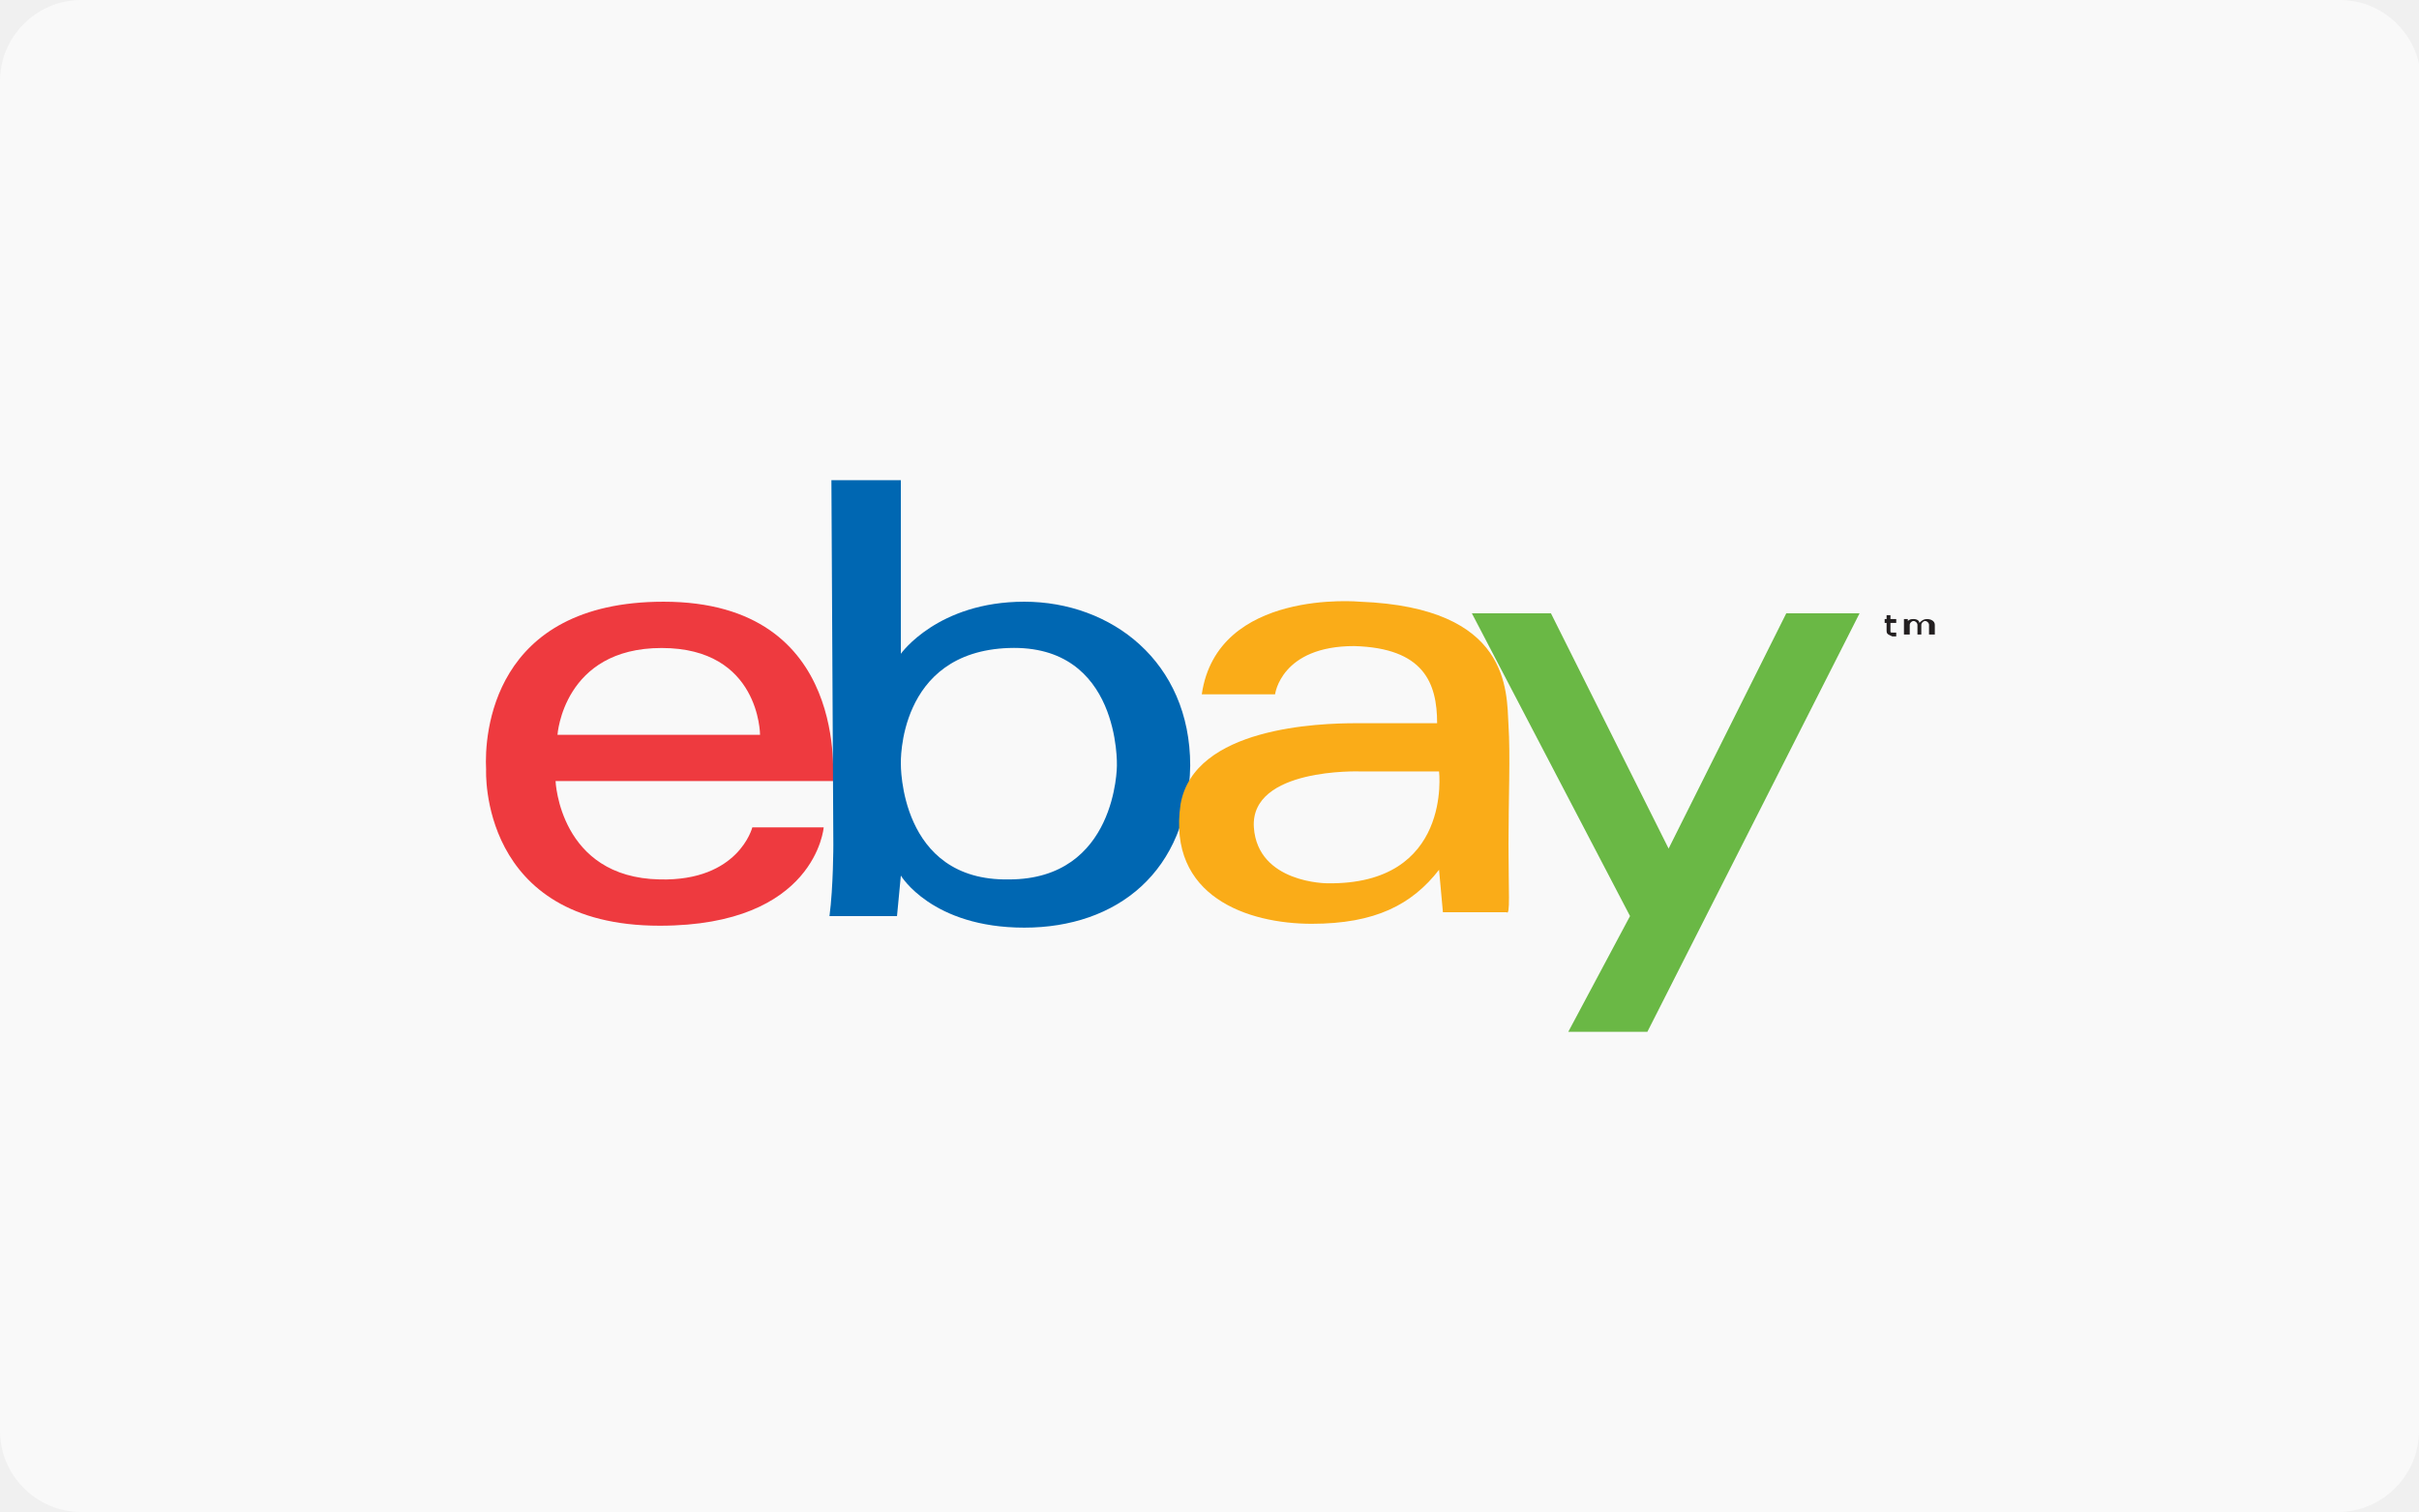
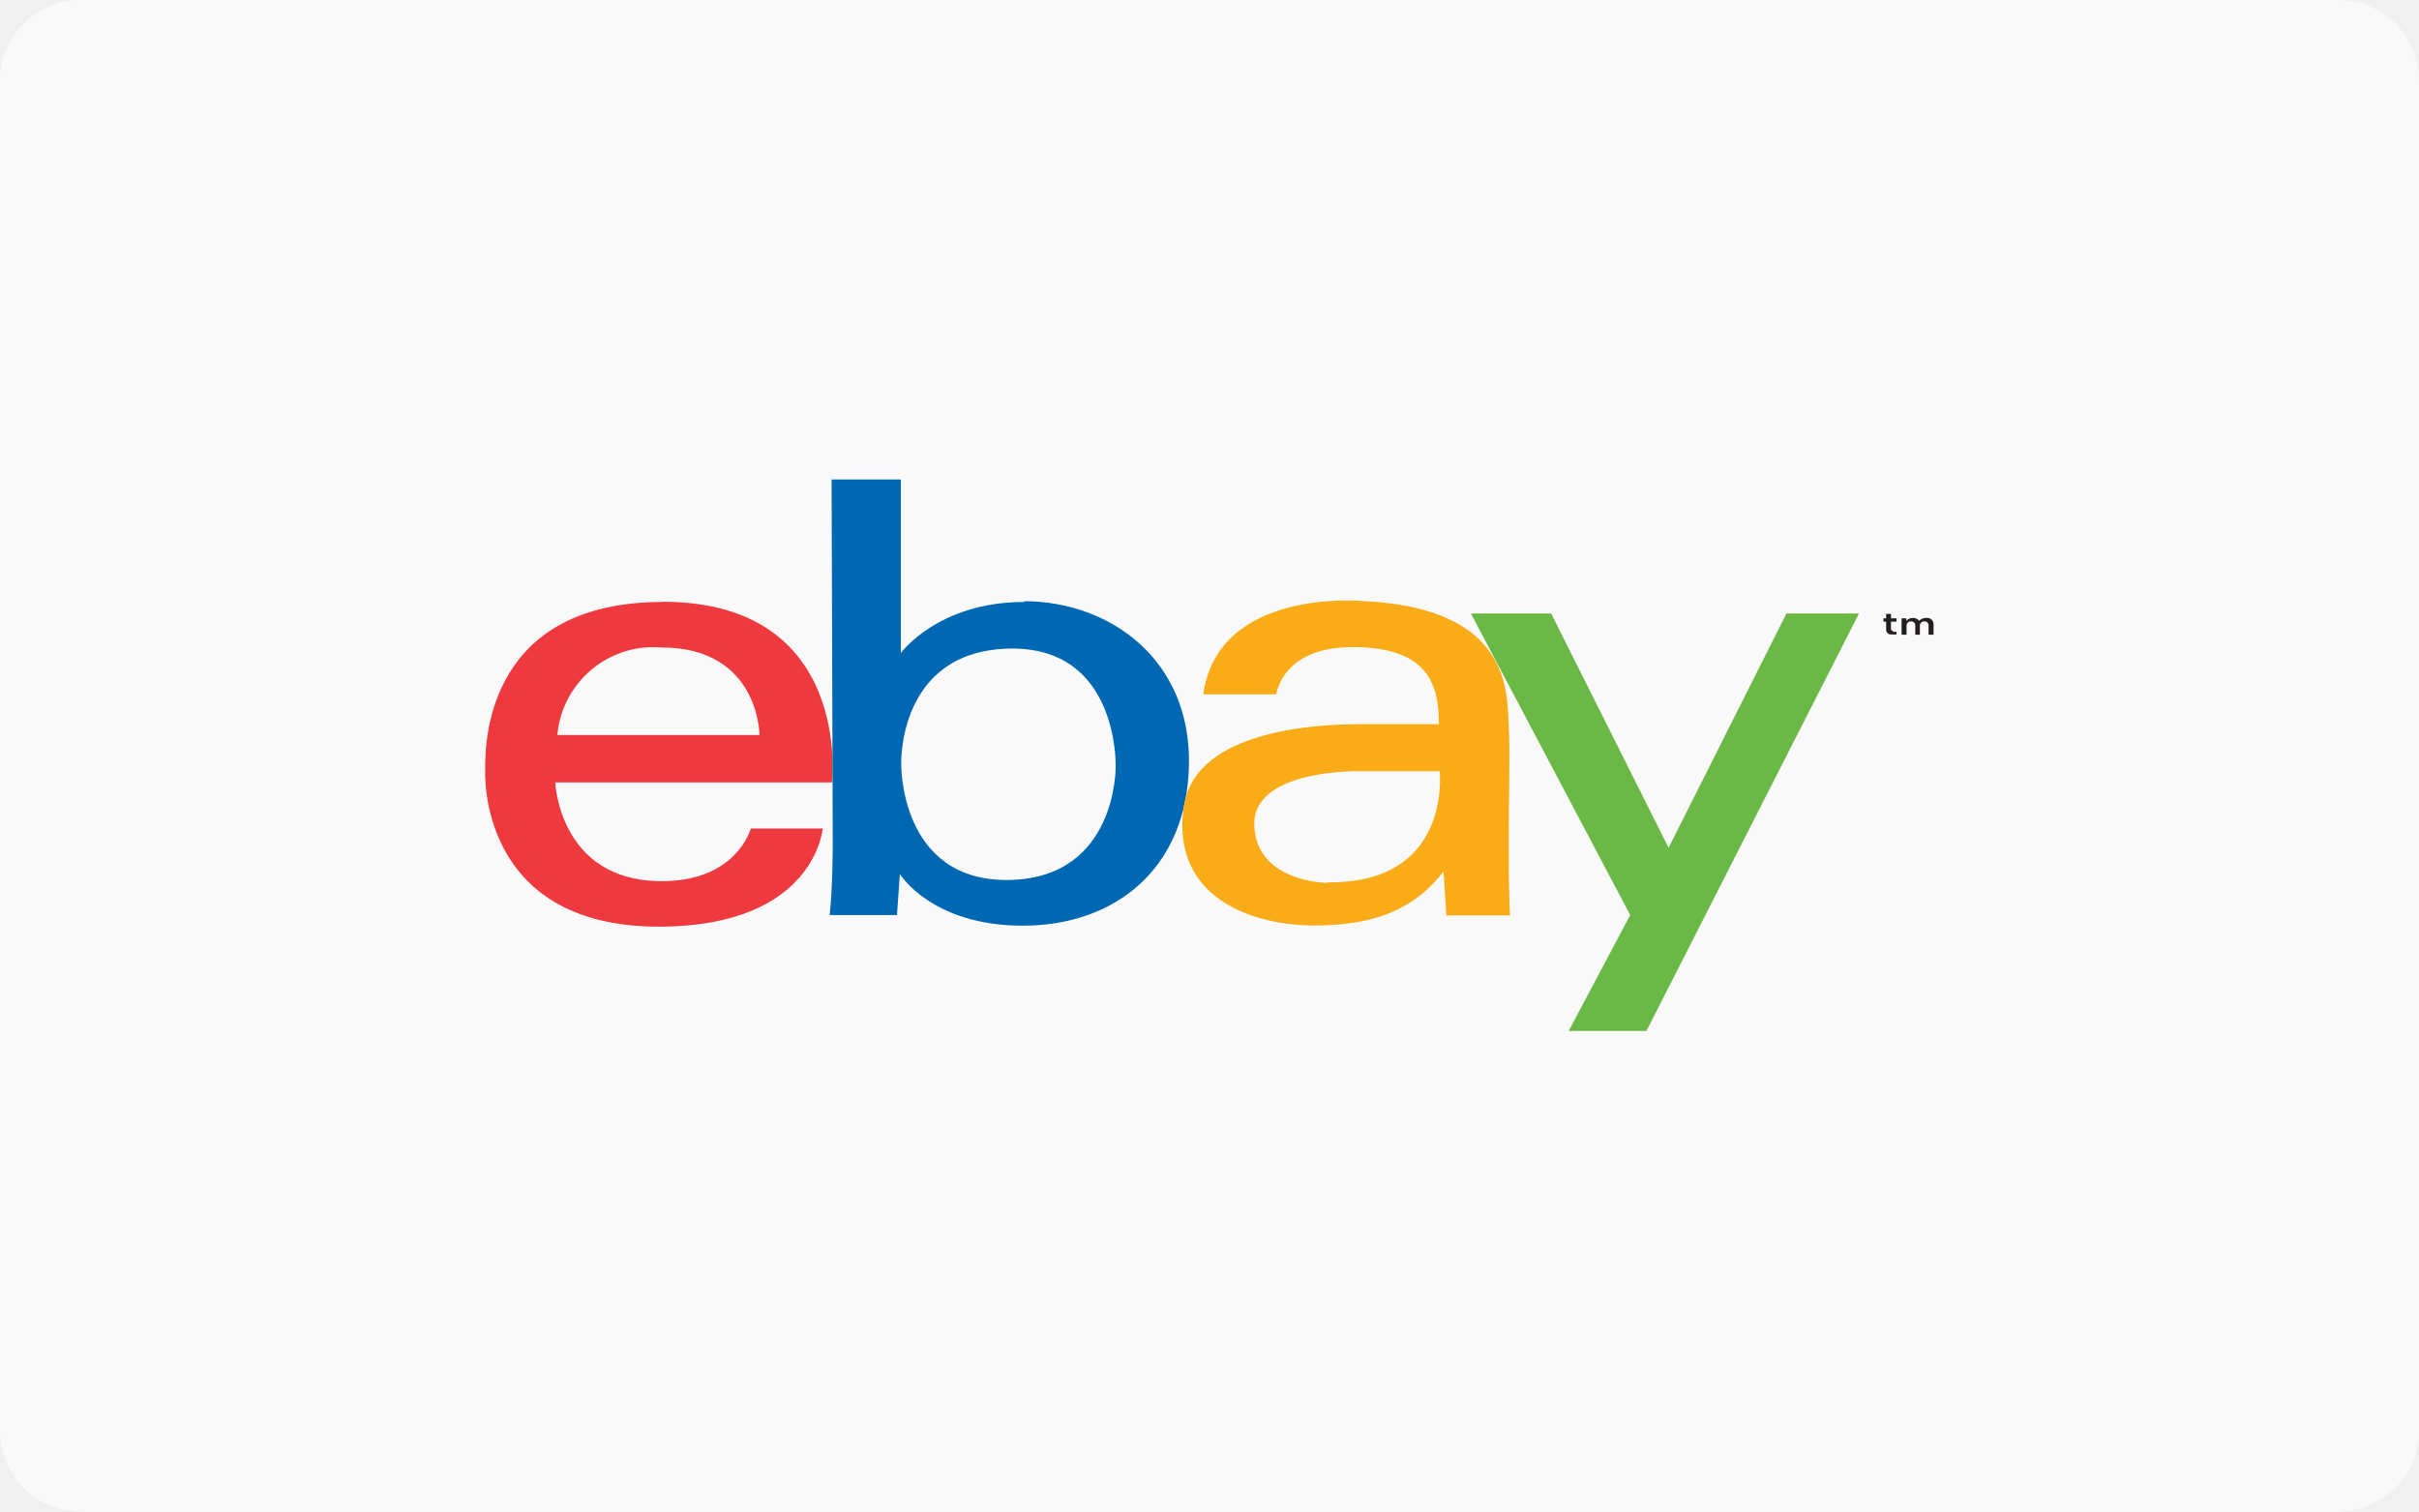
- <svg xmlns="http://www.w3.org/2000/svg" xmlns:xlink="http://www.w3.org/1999/xlink" version="1.1" id="Layer_1" x="0px" y="0px" viewBox="0 0 125.4 78.4" style="enable-background:new 0 0 125.4 78.4;" xml:space="preserve">
-   <style type="text/css">
- 	.st0{clip-path:url(#SVGID_2_);}
- 	.st1{clip-path:url(#SVGID_4_);fill:#F9F9F9;}
- 	.st2{clip-path:url(#SVGID_4_);fill:#FFFFFF;}
- 	.st3{clip-path:url(#SVGID_4_);fill:#C5C7C9;}
- 	.st4{clip-path:url(#SVGID_4_);fill:#231F20;}
- 	.st5{clip-path:url(#SVGID_4_);fill:#A6A8AB;}
- 	.st6{clip-path:url(#SVGID_4_);fill:#FFC10E;}
- 	.st7{clip-path:url(#SVGID_4_);fill:#A30046;}
- 	.st8{clip-path:url(#SVGID_6_);}
- 	.st9{clip-path:url(#SVGID_8_);fill:#178FDB;}
- 	.st10{clip-path:url(#SVGID_8_);fill:#FFFFFF;}
- 	.st11{clip-path:url(#SVGID_10_);}
- 	.st12{clip-path:url(#SVGID_12_);fill:#F9F9F9;}
- 	.st13{clip-path:url(#SVGID_12_);}
- 	.st14{clip-path:url(#SVGID_14_);}
- 	.st15{clip-path:url(#SVGID_16_);fill:#F9F9F9;}
- 	.st16{clip-path:url(#SVGID_16_);fill:#ED1C2E;}
- 	.st17{clip-path:url(#SVGID_16_);fill:#FCB131;}
- 	.st18{clip-path:url(#SVGID_18_);}
- 	.st19{clip-path:url(#SVGID_20_);fill:#F9F9F9;}
- 	.st20{clip-path:url(#SVGID_20_);fill:#0066B2;}
- 	.st21{clip-path:url(#SVGID_20_);fill:#F9A533;}
- 	.st22{clip-path:url(#SVGID_22_);}
- 	.st23{clip-path:url(#SVGID_24_);fill:#F9F9F9;}
- 	.st24{clip-path:url(#SVGID_24_);fill:#FFFFFF;}
- 	.st25{clip-path:url(#SVGID_24_);fill:#0078A9;}
- 	.st26{clip-path:url(#SVGID_26_);}
- 	.st27{clip-path:url(#SVGID_28_);fill:#F9F9F9;}
- 	.st28{clip-path:url(#SVGID_28_);fill-rule:evenodd;clip-rule:evenodd;fill:#231F20;}
- 	.st29{clip-path:url(#SVGID_30_);}
- 	.st30{clip-path:url(#SVGID_32_);fill:#F9F9F9;}
- 	.st31{clip-path:url(#SVGID_32_);fill:#EE3A3F;}
- 	.st32{clip-path:url(#SVGID_32_);fill:#0067B2;}
- 	.st33{clip-path:url(#SVGID_32_);fill:#FAAC18;}
- 	.st34{clip-path:url(#SVGID_32_);fill:#6AB845;}
- 	.st35{clip-path:url(#SVGID_32_);fill:#231F20;}
- 	.st36{clip-path:url(#SVGID_34_);}
- 	.st37{clip-path:url(#SVGID_36_);fill:#F9F9F9;}
- 	.st38{clip-path:url(#SVGID_36_);fill:#00A551;}
- 	.st39{clip-path:url(#SVGID_36_);fill:#0071BB;}
- 	.st40{clip-path:url(#SVGID_36_);fill:#FFFFFF;}
- 	.st41{clip-path:url(#SVGID_36_);fill:#EC1C24;}
- 	.st42{clip-path:url(#SVGID_38_);}
- 	.st43{clip-path:url(#SVGID_40_);fill:#F9F9F9;}
- 	.st44{clip-path:url(#SVGID_40_);fill-rule:evenodd;clip-rule:evenodd;fill:#008060;}
- 	.st45{clip-path:url(#SVGID_42_);}
- 	.st46{clip-path:url(#SVGID_44_);fill:#F9F9F9;}
- 	.st47{clip-path:url(#SVGID_44_);fill:#203C73;}
- 	.st48{clip-path:url(#SVGID_46_);}
- 	.st49{clip-path:url(#SVGID_48_);fill:#F9F9F9;}
- 	.st50{clip-path:url(#SVGID_48_);fill-rule:evenodd;clip-rule:evenodd;fill:#FF9900;}
- 	.st51{clip-path:url(#SVGID_48_);fill-rule:evenodd;clip-rule:evenodd;}
- 	.st52{clip-path:url(#SVGID_50_);}
- 	.st53{clip-path:url(#SVGID_52_);fill:#F9F9F9;}
- 	.st54{clip-path:url(#SVGID_52_);fill-rule:evenodd;clip-rule:evenodd;fill:#FAA929;}
- 	.st55{clip-path:url(#SVGID_52_);fill-rule:evenodd;clip-rule:evenodd;fill:#045EA0;}
- 	.st56{clip-path:url(#SVGID_54_);}
- 	.st57{clip-path:url(#SVGID_56_);fill:#F9F9F9;}
- 	.st58{clip-path:url(#SVGID_56_);fill-rule:evenodd;clip-rule:evenodd;fill:#121212;}
- 	.st59{clip-path:url(#SVGID_58_);}
- 	.st60{clip-path:url(#SVGID_60_);fill:#F9F9F9;}
- 	.st61{clip-path:url(#SVGID_60_);fill:#336699;}
- 	.st62{clip-path:url(#SVGID_60_);fill:#003366;}
- 	.st63{clip-path:url(#SVGID_62_);}
- 	.st64{clip-path:url(#SVGID_64_);fill:#F9F9F9;}
- 	.st65{clip-path:url(#SVGID_64_);fill:#007CC3;}
- 	.st66{clip-path:url(#SVGID_64_);fill:#009DDD;}
- 	.st67{clip-path:url(#SVGID_64_);fill:#FFFFFF;}
- 	.st68{clip-path:url(#SVGID_66_);}
- 	.st69{clip-path:url(#SVGID_68_);fill:#F9F9F9;}
- 	.st70{clip-path:url(#SVGID_68_);fill:#EC1C2E;}
- 	.st71{clip-path:url(#SVGID_68_);fill:#0084C4;}
- 	.st72{clip-path:url(#SVGID_68_);fill:#FFFFFF;}
- 	.st73{clip-path:url(#SVGID_68_);fill:none;stroke:#FFFFFF;stroke-width:0.215;}
- 	.st74{clip-path:url(#SVGID_70_);}
- 	.st75{clip-path:url(#SVGID_72_);fill:#F9F9F9;}
- 	.st76{clip-path:url(#SVGID_72_);fill-rule:evenodd;clip-rule:evenodd;fill:#FBB231;}
- 	.st77{clip-path:url(#SVGID_72_);fill-rule:evenodd;clip-rule:evenodd;fill:#EC1C2E;}
- 	.st78{clip-path:url(#SVGID_72_);fill-rule:evenodd;clip-rule:evenodd;fill:#FFFFFF;}
- 	.st79{clip-path:url(#SVGID_72_);fill:none;stroke:#FFFFFF;stroke-width:0.216;stroke-miterlimit:2.613;}
- 	.st80{clip-path:url(#SVGID_74_);}
- 	.st81{clip-path:url(#SVGID_76_);fill:#F9F9F9;}
- 	.st82{clip-path:url(#SVGID_76_);fill:#0066B2;}
- 	.st83{clip-path:url(#SVGID_76_);fill:#F9A533;}
- 	.st84{clip-path:url(#SVGID_78_);}
- 	.st85{clip-path:url(#SVGID_80_);fill:#0078A9;}
- 	.st86{clip-path:url(#SVGID_80_);fill:#FFFFFF;}
- 	.st87{clip-path:url(#SVGID_82_);}
- 	.st88{clip-path:url(#SVGID_84_);fill:#008060;}
- 	.st89{clip-path:url(#SVGID_84_);fill-rule:evenodd;clip-rule:evenodd;fill:#FFFFFF;}
- 	.st90{clip-path:url(#SVGID_86_);}
- 	.st91{clip-path:url(#SVGID_88_);fill:#203C73;}
- 	.st92{clip-path:url(#SVGID_88_);fill:#FFFFFF;}
- 	.st93{clip-path:url(#SVGID_90_);}
- 	.st94{clip-path:url(#SVGID_92_);fill:#1C3663;}
- 	.st95{clip-path:url(#SVGID_92_);fill:#FFFFFF;}
- 	.st96{clip-path:url(#SVGID_94_);}
- 	.st97{clip-path:url(#SVGID_96_);fill:#13457C;}
- 	.st98{clip-path:url(#SVGID_96_);fill:#007CC3;}
- 	.st99{clip-path:url(#SVGID_96_);fill:#009DDD;}
- 	.st100{clip-path:url(#SVGID_96_);fill:#FFFFFF;}
- 	.st101{clip-path:url(#SVGID_98_);}
- 	.st102{clip-path:url(#SVGID_100_);fill:#13457C;}
- 	.st103{clip-path:url(#SVGID_100_);fill:#ED1C2E;}
- 	.st104{clip-path:url(#SVGID_100_);fill:#FCB131;}
- 	.st105{clip-path:url(#SVGID_102_);}
- 	.st106{clip-path:url(#SVGID_104_);fill:#1D1E1E;}
- 	.st107{clip-path:url(#SVGID_104_);fill:#EE3A3F;}
- 	.st108{clip-path:url(#SVGID_104_);fill:#0067B2;}
- 	.st109{clip-path:url(#SVGID_104_);fill:#FAAC18;}
- 	.st110{clip-path:url(#SVGID_104_);fill:#6AB845;}
- 	.st111{clip-path:url(#SVGID_104_);fill:#231F20;}
- 	.st112{clip-path:url(#SVGID_106_);}
- 	.st113{clip-path:url(#SVGID_108_);fill:#121212;}
- 	.st114{clip-path:url(#SVGID_108_);fill-rule:evenodd;clip-rule:evenodd;fill:#FFDE37;}
- 	.st115{clip-path:url(#SVGID_110_);}
- 	.st116{clip-path:url(#SVGID_112_);fill:#3957A7;}
- 	.st117{clip-path:url(#SVGID_112_);fill:#FFFFFF;}
- 	.st118{clip-path:url(#SVGID_112_);fill:#F9A533;}
- 	.st119{clip-path:url(#SVGID_114_);}
- 	.st120{clip-path:url(#SVGID_116_);fill:#0C489C;}
- 	.st121{clip-path:url(#SVGID_116_);fill:#FFFFFF;}
- 	.st122{clip-path:url(#SVGID_118_);}
- 	.st123{clip-path:url(#SVGID_120_);fill:#045EA0;}
- 	.st124{clip-path:url(#SVGID_120_);fill-rule:evenodd;clip-rule:evenodd;fill:#FAA929;}
- 	.st125{clip-path:url(#SVGID_120_);fill-rule:evenodd;clip-rule:evenodd;fill:#FFFFFF;}
- 	.st126{clip-path:url(#SVGID_122_);}
- 	.st127{clip-path:url(#SVGID_124_);fill:#13457C;}
- 	.st128{clip-path:url(#SVGID_124_);fill-rule:evenodd;clip-rule:evenodd;fill:#FBB231;}
- 	.st129{clip-path:url(#SVGID_124_);fill-rule:evenodd;clip-rule:evenodd;fill:#EC1C2E;}
- 	.st130{clip-path:url(#SVGID_124_);fill-rule:evenodd;clip-rule:evenodd;fill:#FFFFFF;}
- 	.st131{clip-path:url(#SVGID_124_);fill:none;stroke:#FFFFFF;stroke-width:0.216;stroke-miterlimit:2.613;}
- 	.st132{clip-path:url(#SVGID_126_);}
- 	.st133{clip-path:url(#SVGID_128_);fill:#13457C;}
- 	.st134{clip-path:url(#SVGID_128_);fill:#EC1C2E;}
- 	.st135{clip-path:url(#SVGID_128_);fill:#0084C4;}
- 	.st136{clip-path:url(#SVGID_128_);fill:#FFFFFF;}
- 	.st137{clip-path:url(#SVGID_128_);fill:none;stroke:#FFFFFF;stroke-width:0.215;}
- 	.st138{clip-path:url(#SVGID_130_);}
- 	.st139{clip-path:url(#SVGID_132_);fill:#FF9900;}
- 	.st140{clip-path:url(#SVGID_132_);fill-rule:evenodd;clip-rule:evenodd;fill:#231F20;}
- 	.st141{clip-path:url(#SVGID_134_);}
- 	.st142{clip-path:url(#SVGID_136_);fill:#231F20;}
- 	.st143{clip-path:url(#SVGID_136_);fill-rule:evenodd;clip-rule:evenodd;fill:#FFFFFF;}
- 	.st144{clip-path:url(#SVGID_138_);}
- 	.st145{clip-path:url(#SVGID_140_);fill:#121212;}
- 	.st146{clip-path:url(#SVGID_140_);fill:#FFFFFF;}
- 	.st147{clip-path:url(#SVGID_140_);fill:#FFC10E;}
- 	.st148{clip-path:url(#SVGID_142_);}
- 	.st149{clip-path:url(#SVGID_144_);fill:#0033A0;}
- 	.st150{clip-path:url(#SVGID_144_);fill:#FFFFFF;}
- 	.st151{clip-path:url(#SVGID_144_);fill:#FF9E16;}
- 	.st152{clip-path:url(#SVGID_144_);fill:#FAA943;}
- 	.st153{clip-path:url(#SVGID_146_);}
- 	.st154{clip-path:url(#SVGID_148_);fill:#ED1C2E;}
- 	.st155{clip-path:url(#SVGID_148_);fill:#FCB131;}
- 	.st156{clip-path:url(#SVGID_150_);}
- 	.st157{clip-path:url(#SVGID_152_);fill:#0066B2;}
- 	.st158{clip-path:url(#SVGID_152_);fill:#F9A533;}
- 	.st159{clip-path:url(#SVGID_154_);}
- 	.st160{clip-path:url(#SVGID_156_);fill:#FFFFFF;}
- 	.st161{clip-path:url(#SVGID_156_);fill:#0078A9;}
- 	.st162{clip-path:url(#SVGID_158_);}
- 	.st163{clip-path:url(#SVGID_160_);fill-rule:evenodd;clip-rule:evenodd;fill:#231F20;}
- 	.st164{clip-path:url(#SVGID_162_);}
- 	.st165{clip-path:url(#SVGID_164_);fill:#EE3A3F;}
- 	.st166{clip-path:url(#SVGID_164_);fill:#0067B2;}
- 	.st167{clip-path:url(#SVGID_164_);fill:#FAAC18;}
- 	.st168{clip-path:url(#SVGID_164_);fill:#6AB845;}
- 	.st169{clip-path:url(#SVGID_164_);fill:#231F20;}
- 	.st170{clip-path:url(#SVGID_166_);}
- 	.st171{clip-path:url(#SVGID_168_);fill:#00A551;}
- 	.st172{clip-path:url(#SVGID_168_);fill:#0071BB;}
- 	.st173{clip-path:url(#SVGID_168_);fill:#FFFFFF;}
- 	.st174{clip-path:url(#SVGID_168_);fill:#EC1C24;}
- 	.st175{clip-path:url(#SVGID_170_);}
- 	.st176{clip-path:url(#SVGID_172_);fill-rule:evenodd;clip-rule:evenodd;fill:#008060;}
- 	.st177{clip-path:url(#SVGID_174_);}
- 	.st178{clip-path:url(#SVGID_176_);fill:#203C73;}
- 	.st179{clip-path:url(#SVGID_178_);}
- 	.st180{clip-path:url(#SVGID_180_);fill-rule:evenodd;clip-rule:evenodd;fill:#FF9900;}
- 	.st181{clip-path:url(#SVGID_180_);fill-rule:evenodd;clip-rule:evenodd;}
- 	.st182{clip-path:url(#SVGID_182_);}
- 	.st183{clip-path:url(#SVGID_184_);fill-rule:evenodd;clip-rule:evenodd;fill:#FAA929;}
- 	.st184{clip-path:url(#SVGID_184_);fill-rule:evenodd;clip-rule:evenodd;fill:#045EA0;}
- 	.st185{clip-path:url(#SVGID_186_);fill:#0084C4;}
- 	.st186{clip-path:url(#SVGID_186_);fill:#EC1C2E;}
- 	.st187{clip-path:url(#SVGID_186_);fill:#FFFFFF;}
- 	.st188{clip-path:url(#SVGID_188_);}
- 	.st189{clip-path:url(#SVGID_190_);fill:#336699;}
- 	.st190{clip-path:url(#SVGID_190_);fill:#003366;}
- 	.st191{clip-path:url(#SVGID_192_);fill:#121212;}
- 	.st192{clip-path:url(#SVGID_192_);fill-rule:evenodd;clip-rule:evenodd;fill:#121212;}
- 	.st193{clip-path:url(#SVGID_192_);}
- 	.st194{clip-path:url(#SVGID_194_);fill-rule:evenodd;clip-rule:evenodd;fill:#121212;}
- 	.st195{clip-path:url(#SVGID_196_);}
- 	.st196{clip-path:url(#SVGID_198_);fill:#009DDD;}
- 	.st197{clip-path:url(#SVGID_198_);fill:#007CC3;}
- 	.st198{clip-path:url(#SVGID_198_);fill:#FFFFFF;}
- 	.st199{clip-path:url(#SVGID_200_);fill:#FBB231;}
- 	.st200{clip-path:url(#SVGID_200_);fill:none;stroke:#FFFFFF;stroke-width:0.216;stroke-miterlimit:2.613;}
- 	.st201{clip-path:url(#SVGID_200_);fill-rule:evenodd;clip-rule:evenodd;fill:#EC1C2E;}
- 	.st202{clip-path:url(#SVGID_200_);fill:#EC1C2E;}
- 	.st203{clip-path:url(#SVGID_200_);fill:#FFFFFF;}
- 	.st204{clip-path:url(#SVGID_200_);fill-rule:evenodd;clip-rule:evenodd;fill:#FFFFFF;}
- 	.st205{clip-path:url(#SVGID_200_);fill-rule:evenodd;clip-rule:evenodd;fill:#FBB231;}
- 	.st206{clip-path:url(#SVGID_202_);fill:#0066B2;}
- 	.st207{clip-path:url(#SVGID_202_);}
- 	.st208{clip-path:url(#SVGID_204_);fill:#0066B2;}
- 	.st209{clip-path:url(#SVGID_204_);fill:#F9A533;}
- 	.st210{clip-path:url(#SVGID_206_);}
- 	.st211{clip-path:url(#SVGID_208_);fill:#FFFFFF;}
- 	.st212{clip-path:url(#SVGID_208_);fill:#C5C7C9;}
- 	.st213{clip-path:url(#SVGID_208_);fill:#231F20;}
- 	.st214{clip-path:url(#SVGID_208_);fill:#A6A8AB;}
- 	.st215{clip-path:url(#SVGID_208_);fill:#FFC10E;}
- 	.st216{clip-path:url(#SVGID_208_);fill:#A30046;}
- 	.st217{clip-path:url(#SVGID_210_);}
- 	.st218{clip-path:url(#SVGID_212_);}
- 	.st219{clip-path:url(#SVGID_214_);}
- 	.st220{clip-path:url(#SVGID_216_);}
- 	.st221{clip-path:url(#SVGID_216_);fill:#FFFFFF;}
- 	.st222{clip-path:url(#SVGID_218_);}
- 	.st223{clip-path:url(#SVGID_220_);fill:#F9F9F9;}
- 	.st224{clip-path:url(#SVGID_220_);}
- 	.st225{clip-path:url(#SVGID_222_);}
- 	.st226{clip-path:url(#SVGID_224_);}
- </style>
-   <g>
-     <g>
-       <defs>
-         <rect id="SVGID_29_" width="125.4" height="78.4" />
-       </defs>
-       <clipPath id="SVGID_2_">
-         <use xlink:href="#SVGID_29_" style="overflow:visible;" />
-       </clipPath>
-       <g class="st0">
-         <defs>
-           <rect id="SVGID_31_" y="0" width="125.4" height="78.4" />
-         </defs>
-         <clipPath id="SVGID_4_">
-           <use xlink:href="#SVGID_31_" style="overflow:visible;" />
-         </clipPath>
-         <path class="st1" d="M125.4,74.2c0,2.3-1.9,4.2-4.2,4.2H4.2c-2.3,0-4.2-1.9-4.2-4.2v-70C0,1.9,1.9,0,4.2,0h117.1     c2.3,0,4.2,1.9,4.2,4.2V74.2z" />
-         <path style="clip-path:url(#SVGID_4_);fill:#EE3A3F;" d="M34.4,31.2c-8.9,0-9.3,6.9-9.2,8.7c0,0-0.4,8.1,9,8.1     c8.1,0,8.5-5.1,8.5-5.1l-3.7,0c0,0-0.7,2.8-4.8,2.7c-5.2-0.1-5.4-5.1-5.4-5.1h14.4C43.1,40.6,44.2,31.2,34.4,31.2 M28.9,38.1     c0,0,0.3-4.5,5.4-4.5c5.1,0,5.1,4.5,5.1,4.5H28.9z" />
-         <path style="clip-path:url(#SVGID_4_);fill:#0067B2;" d="M53.1,31.2c-4.5,0-6.4,2.7-6.4,2.7v-9h-3.6l0.1,18.9c0,0,0,2.2-0.2,3.7     h3.5l0.2-2.1c0,0,1.6,2.7,6.4,2.7s8.5-2.9,8.6-8.4C61.7,34.3,57.6,31.2,53.1,31.2 M52.3,45.6c-5.7,0.1-5.6-6-5.6-6     s-0.2-5.8,5.6-6c5.8-0.2,5.6,6.1,5.6,6.1S57.9,45.6,52.3,45.6" />
-         <path style="clip-path:url(#SVGID_4_);fill:#FAAC18;" d="M78.2,43.8c0-2.4,0.1-4.6,0-6.2c-0.1-1.8,0.1-6.1-7.7-6.4     c0,0-7.4-0.7-8.2,4.8h3.8c0,0,0.3-2.5,4.1-2.5c3.6,0.1,4.3,1.9,4.3,4c0,0-3.1,0-4.2,0c-1.9,0-8.4,0.2-9.1,4.2     c-0.7,4.8,3.5,6.2,6.8,6.2c3.3,0,5.2-1,6.6-2.8l0.2,2.2l3.3,0C78.3,47.5,78.2,46.2,78.2,43.8 M68.8,45.8c0,0-3.6,0-3.8-2.9     c-0.2-3.1,5.5-2.9,5.5-2.9l4.1,0C74.6,40,75.3,45.9,68.8,45.8" />
-         <polygon style="clip-path:url(#SVGID_4_);fill:#6AB845;" points="76.3,31.8 80.4,31.8 86.5,44 92.6,31.8 96.4,31.8 85.4,53.5      81.3,53.5 84.5,47.5    " />
-         <path class="st4" d="M97.8,32.7v-0.4h-0.1v-0.2h0.1v-0.2h0.2v0.2h0.3v0.2h-0.3v0.4c0,0.1,0,0.1,0.1,0.1c0.1,0,0.1,0,0.2,0v0.2     c-0.1,0-0.1,0-0.2,0C97.9,32.9,97.8,32.9,97.8,32.7" />
-         <path class="st4" d="M98.6,32.1h0.3v0.1c0.1-0.1,0.2-0.1,0.3-0.1c0.2,0,0.3,0.1,0.3,0.2c0.1-0.1,0.2-0.2,0.4-0.2     c0.2,0,0.4,0.1,0.4,0.3v0.5H100v-0.5c0-0.1-0.1-0.2-0.2-0.2c-0.1,0-0.2,0.1-0.2,0.2v0.5h-0.2v-0.5c0-0.1-0.1-0.2-0.2-0.2     c-0.1,0-0.2,0.1-0.2,0.2v0.5h-0.3V32.1z" />
-       </g>
-     </g>
-   </g>
+ <svg xmlns="http://www.w3.org/2000/svg" id="Layer_1" data-name="Layer 1" viewBox="0 0 125.43 78.39">
+   <defs>
+     <style>.cls-1{fill:#f9f9f9;}.cls-2{fill:#ee3a3f;}.cls-3{fill:#0067b2;}.cls-4{fill:#faac18;}.cls-5{fill:#6ab845;}.cls-6{fill:#231f20;}</style>
+   </defs>
+   <rect class="cls-1" width="125.43" height="78.39" rx="4.18" ry="4.18" />
+   <path class="cls-2" d="M34.37,31.22c-8.91,0-9.25,6.93-9.21,8.73,0,0-.44,8.11,9,8.11,8.1,0,8.5-5.09,8.5-5.09H38.93s-0.73,2.8-4.76,2.73c-5.18-.09-5.38-5.12-5.38-5.12H43.14s1.09-9.36-8.77-9.37m-5.47,6.91a5,5,0,0,1,5.38-4.54c5.1,0,5.1,4.54,5.1,4.54H28.91Z" />
+   <path class="cls-3" d="M53.11,31.22c-4.48,0-6.4,2.65-6.4,2.65v-9H43.12l0.06,18.93s0,2.2-.16,3.66h3.49l0.15-2.13s1.63,2.68,6.38,2.68,8.51-2.93,8.61-8.35-4.05-8.46-8.53-8.48M52.29,45.64c-5.65.07-5.56-6-5.56-6s-0.21-5.84,5.55-6,5.57,6.12,5.57,6.12,0.09,5.8-5.56,5.88" />
+   <path class="cls-4" d="M78.23,43.77c0-2.45.08-4.64,0-6.18-0.09-1.79.07-6.1-7.66-6.42,0,0-7.41-.67-8.18,4.84h3.79s0.29-2.53,4.14-2.45c3.64,0.07,4.3,1.85,4.29,4H70.45c-1.87,0-8.44.22-9.06,4.22-0.73,4.76,3.52,6.24,6.84,6.22s5.22-1,6.62-2.8L75,47.48l3.3,0s-0.08-1.24-.07-3.69m-9.38,2s-3.6,0-3.81-2.87C64.81,39.83,70.58,40,70.58,40h4.07s0.66,5.84-5.8,5.76" />
+   <polygon class="cls-5" points="76.27 31.82 80.43 31.82 86.52 43.97 92.63 31.82 96.39 31.82 85.37 53.47 81.34 53.47 84.53 47.46 76.27 31.82" />
+   <path class="cls-6" d="M97.8,32.69V32.24H97.66V32.07H97.8V31.84h0.25v0.23h0.29v0.17H98.05v0.42l0.14,0.11,0.15,0V32.9a0.54,0.54,0,0,1-.23,0,0.25,0.25,0,0,1-.31-0.25" />
+   <path class="cls-6" d="M98.6,32.07h0.25V32.2a0.42,0.42,0,0,1,.33-0.15,0.37,0.37,0,0,1,.33.15,0.48,0.48,0,0,1,.37-0.15,0.33,0.33,0,0,1,.38.33v0.54H100V32.44a0.2,0.2,0,0,0-.22-0.21,0.21,0.21,0,0,0-.23.21v0.48H99.31V32.44a0.2,0.2,0,0,0-.22-0.21,0.21,0.21,0,0,0-.23.21v0.48H98.6V32.07Z" />
</svg>
